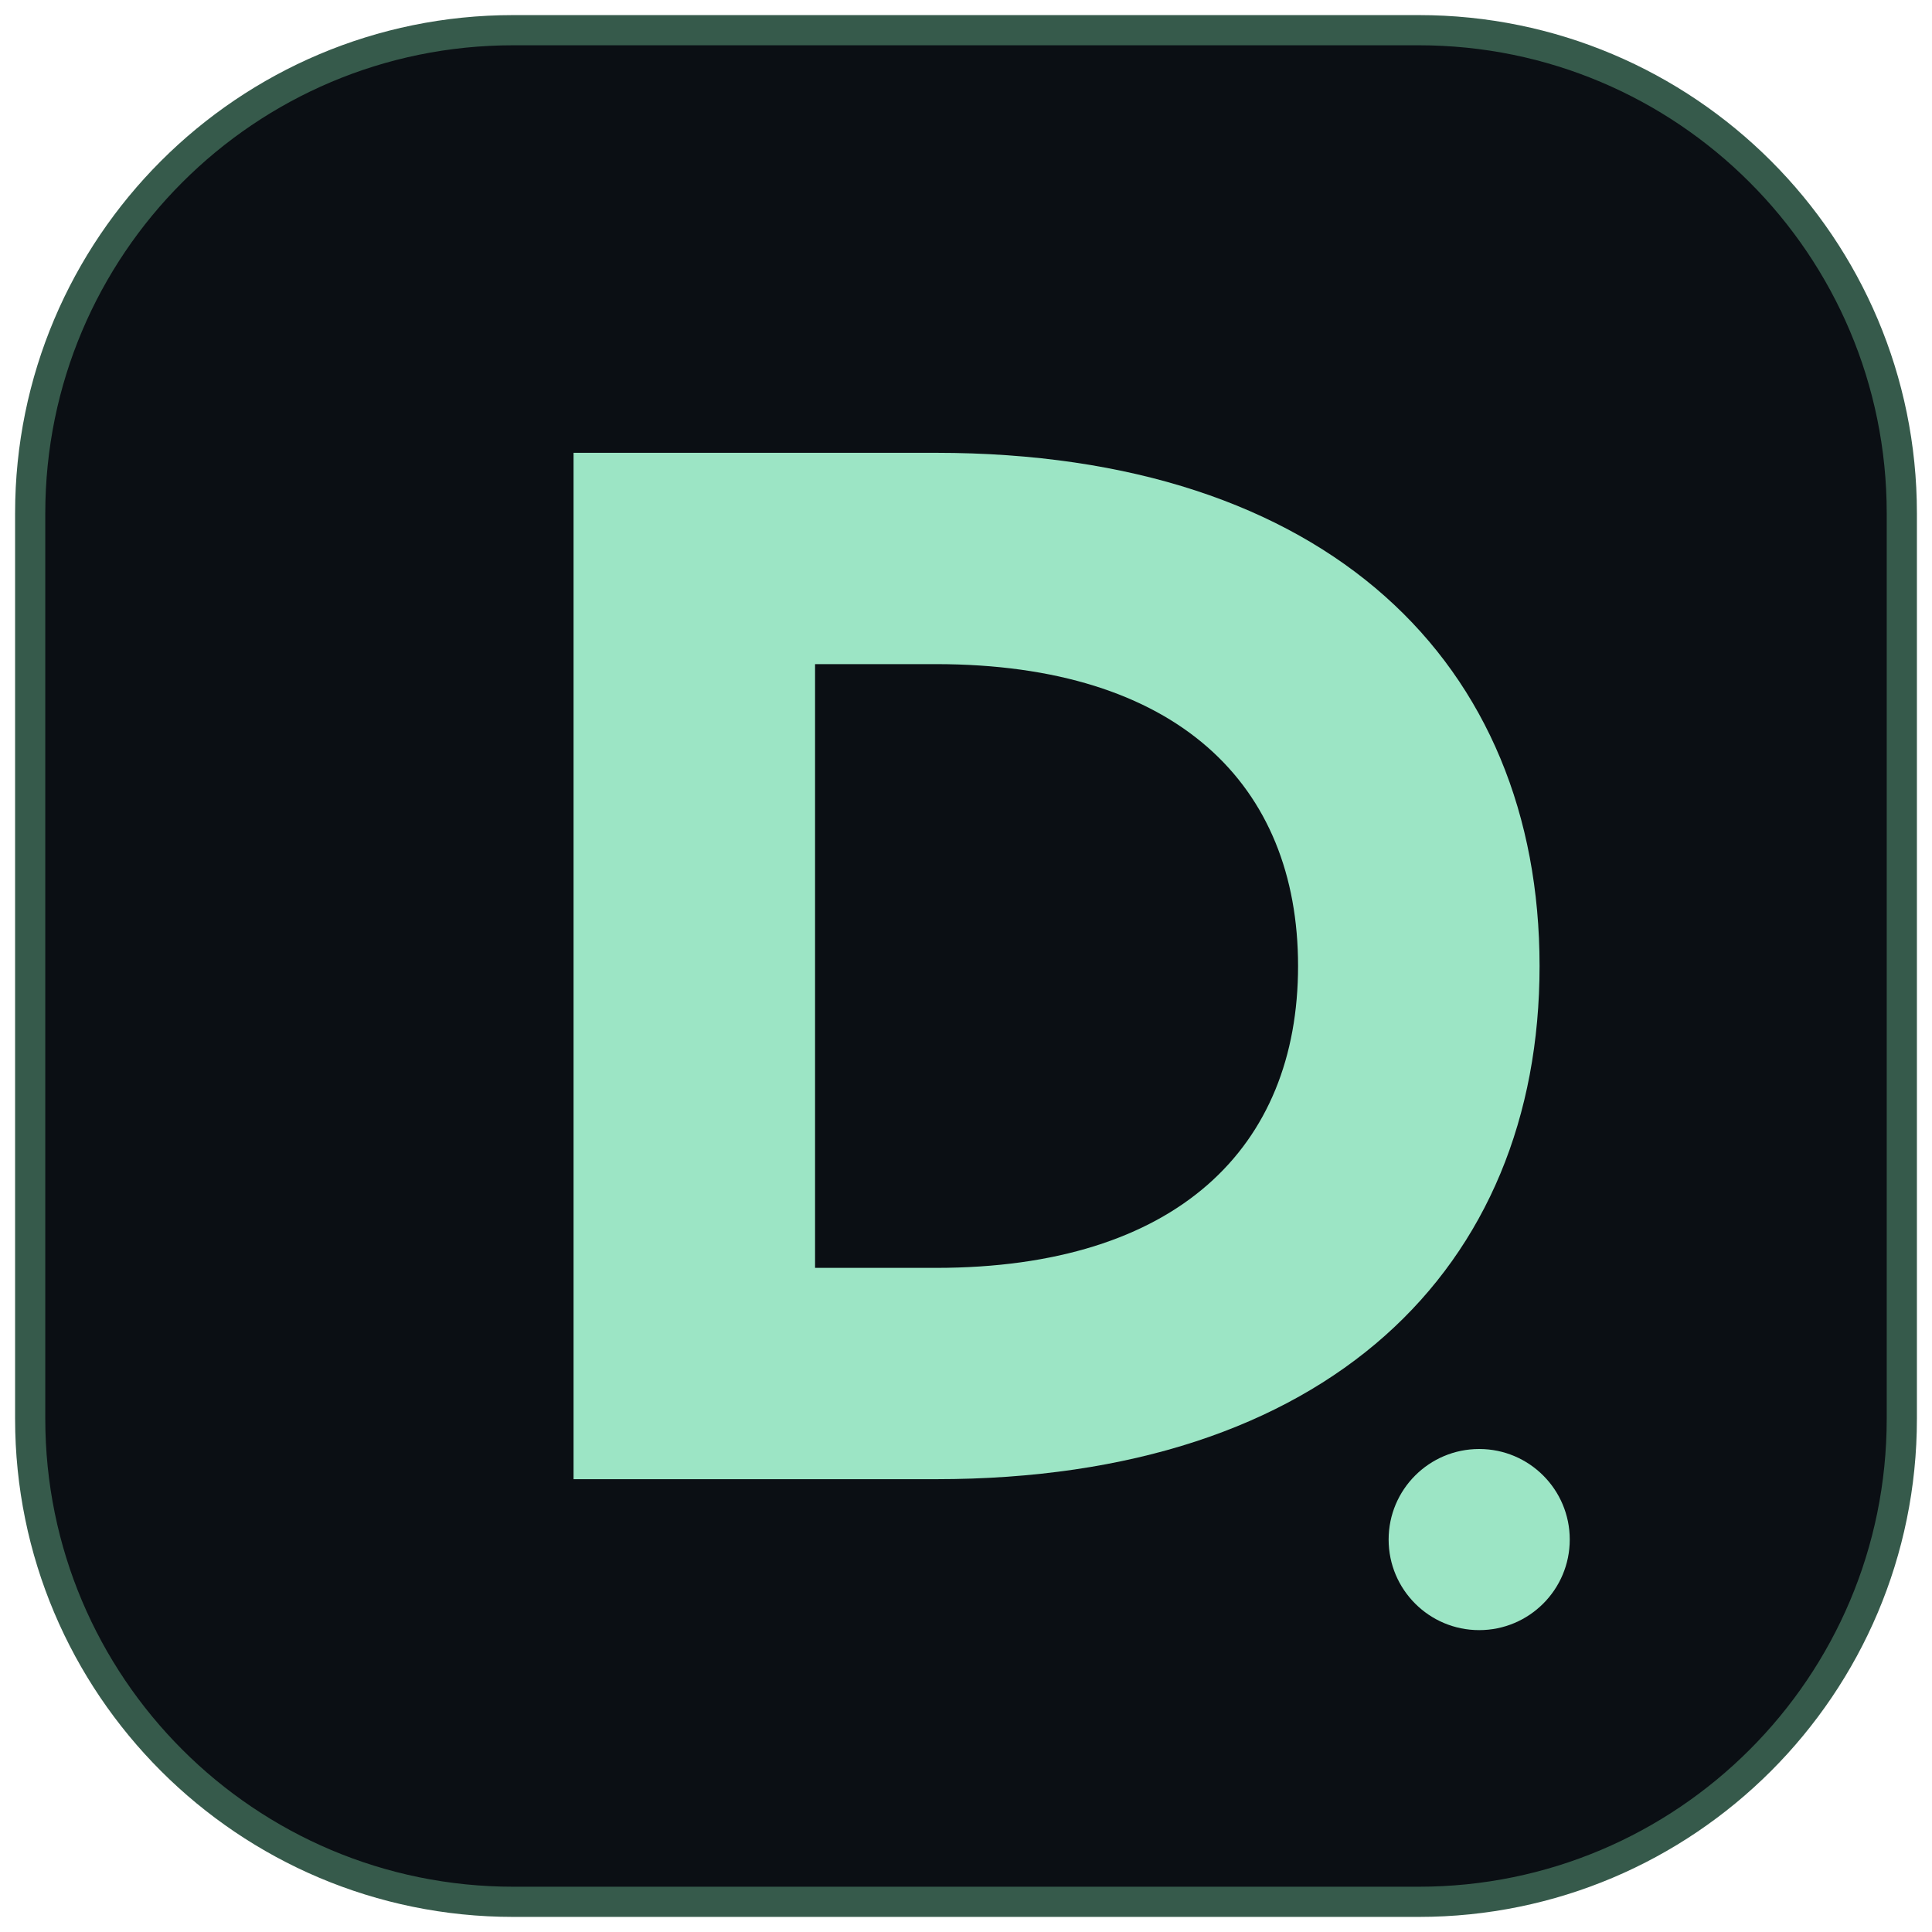
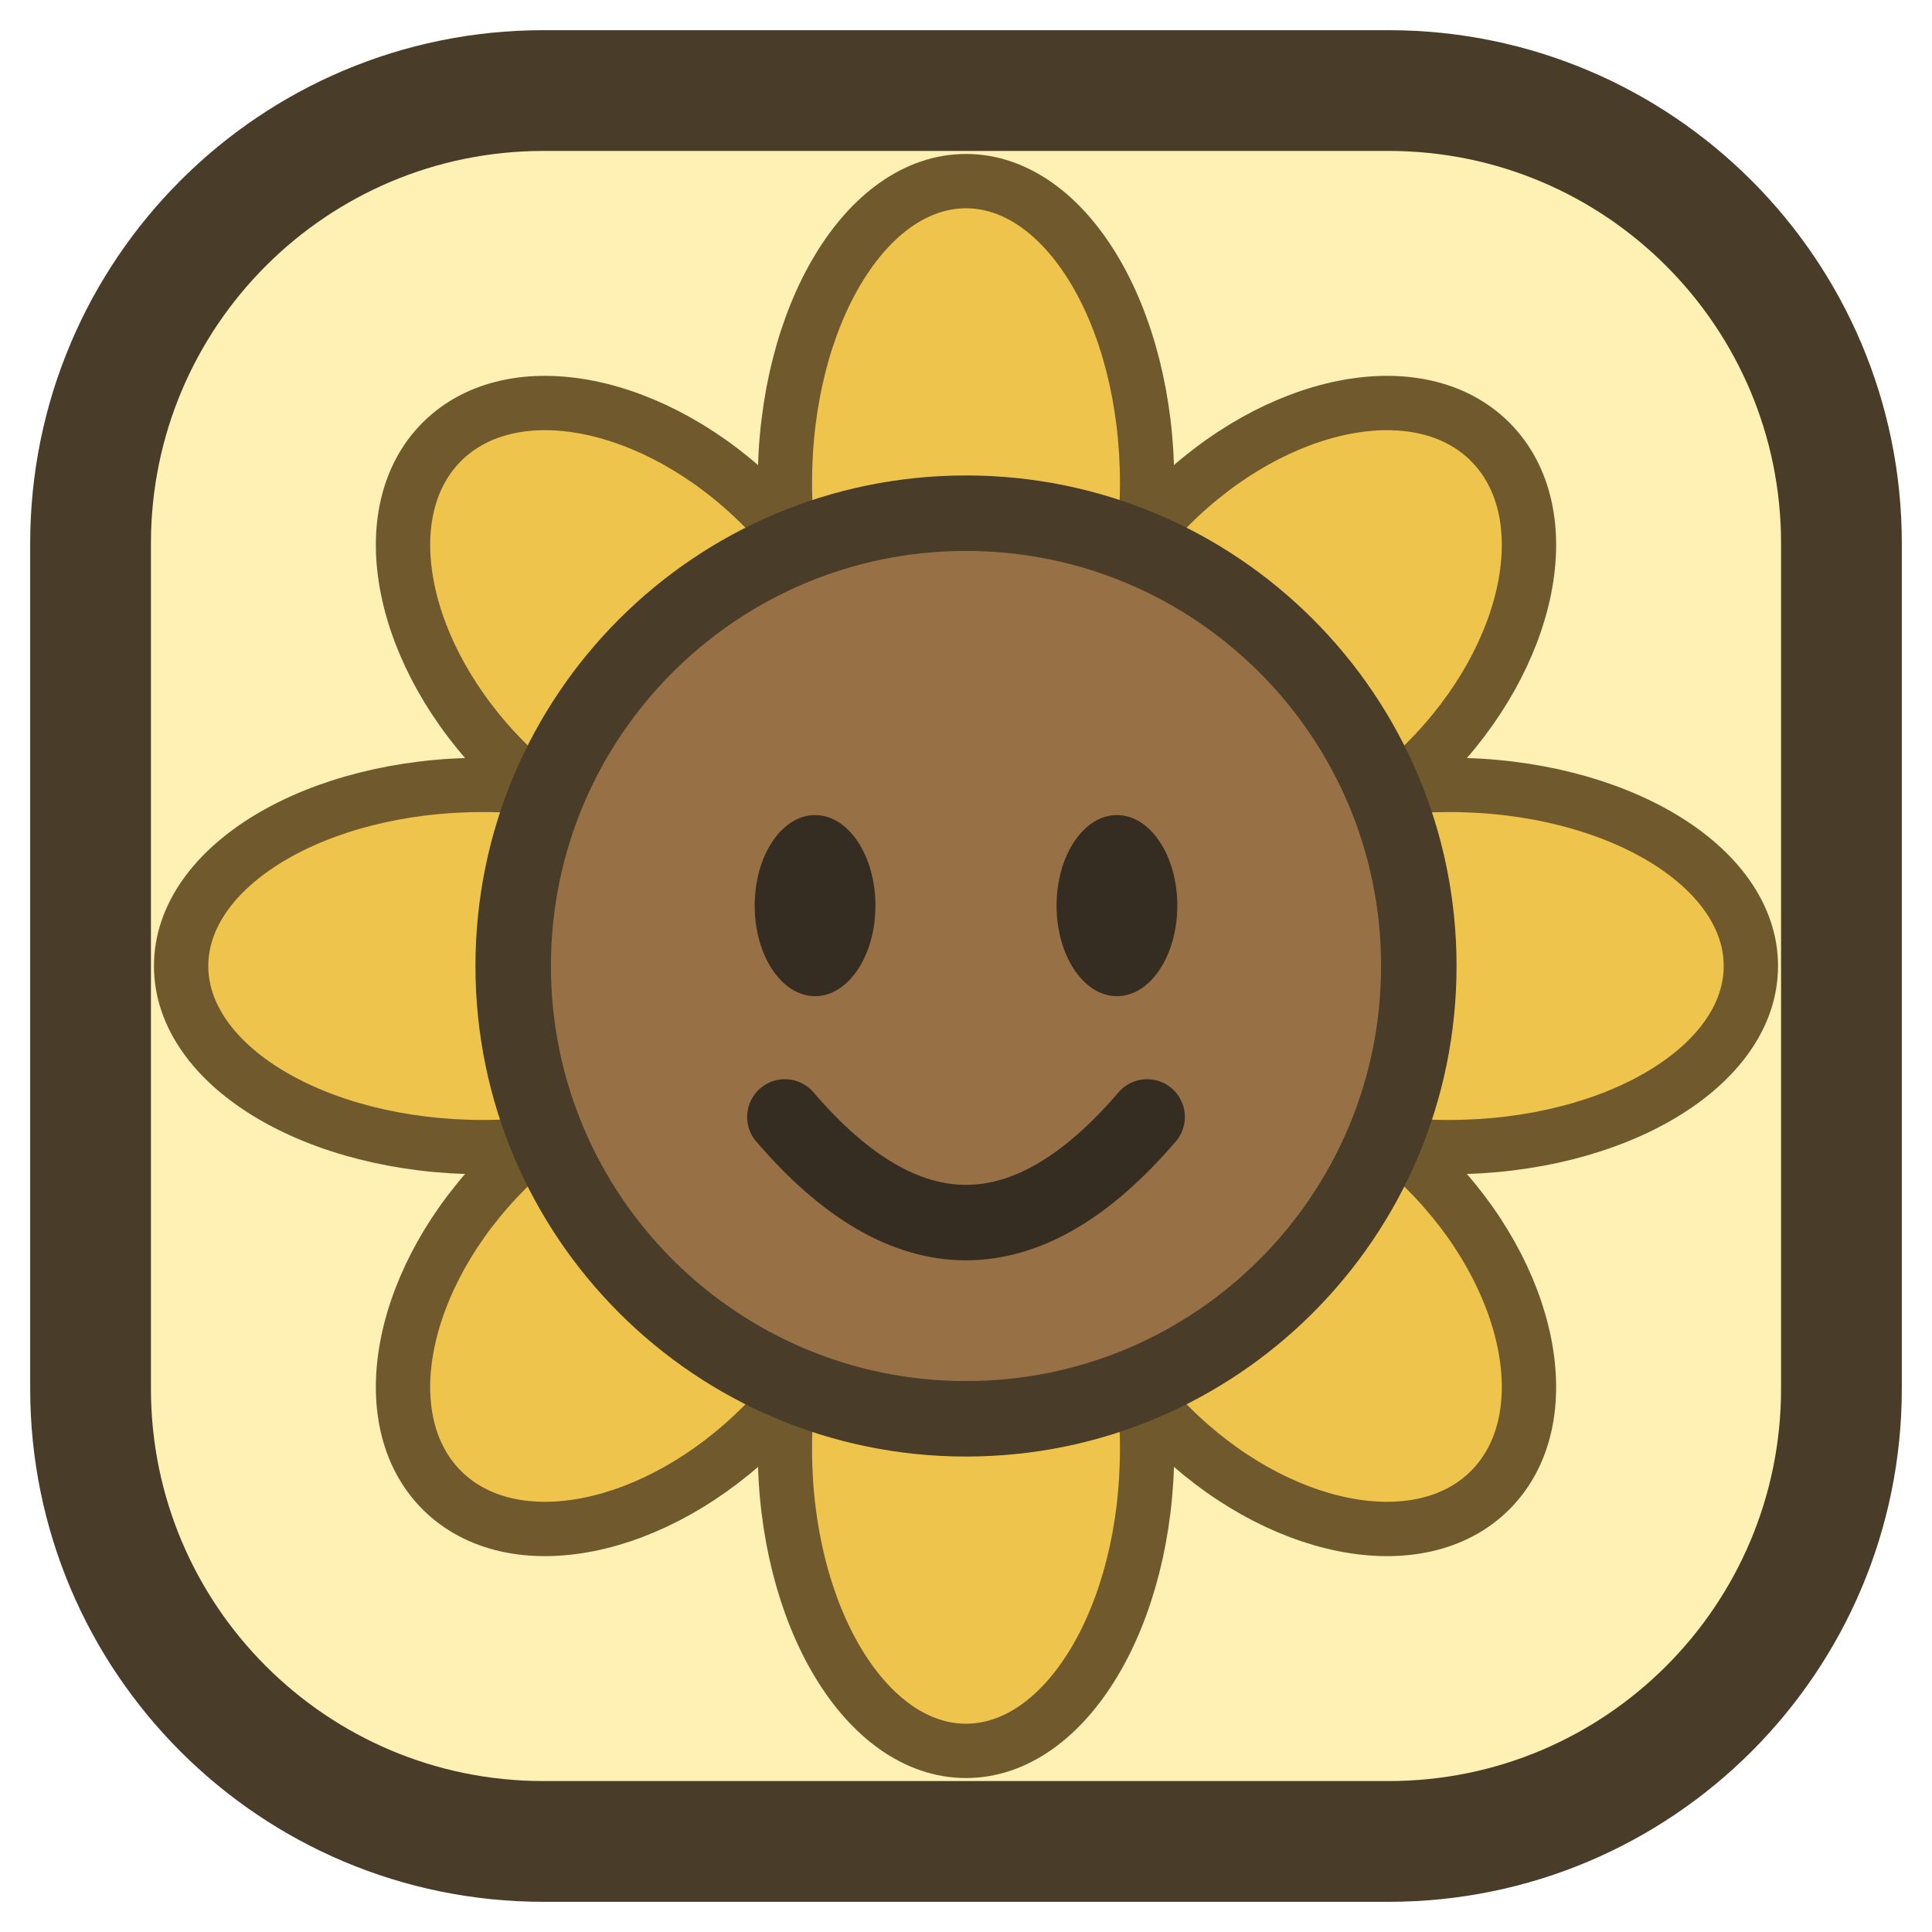
<svg xmlns="http://www.w3.org/2000/svg" viewBox="0 0 64 64">
-   <rect x="1" y="1" width="62" height="62" rx="16" fill="#0b0f14" stroke="#365a4b" />
-   <path d="M19 15h12c13 0 20 7 20 17s-7 17-20 17H19V15zm8 7v20h4c8 0 12-4 12-10s-4-10-12-10h-4z" fill="#9ce5c5" />
-   <circle cx="49" cy="51" r="3" fill="#9ce5c5" />
+   <rect x="3" y="3" width="58" height="58" rx="15" fill="#fff1b4" stroke="#493c29" stroke-width="4" />
+   <g fill="#efc44d" stroke="#705a2d" stroke-width="1.8">
+     <ellipse cx="32" cy="16" rx="6" ry="10" />
+     <ellipse cx="32" cy="48" rx="6" ry="10" />
+     <ellipse cx="16" cy="32" rx="10" ry="6" />
+     <ellipse cx="48" cy="32" rx="10" ry="6" />
+     <ellipse cx="21" cy="21" rx="6" ry="9" transform="rotate(-45 21 21)" />
+     <ellipse cx="43" cy="21" rx="6" ry="9" transform="rotate(45 43 21)" />
+     <ellipse cx="21" cy="43" rx="6" ry="9" transform="rotate(45 21 43)" />
+     <ellipse cx="43" cy="43" rx="6" ry="9" transform="rotate(-45 43 43)" />
+   </g>
+   <circle cx="32" cy="32" r="15" fill="#987046" stroke="#493c29" stroke-width="2.5" />
+   <ellipse cx="27" cy="30" rx="2" ry="3" fill="#352c22" />
+   <ellipse cx="37" cy="30" rx="2" ry="3" fill="#352c22" />
+   <path d="M26 37q6 7 12 0" fill="none" stroke="#352c22" stroke-width="2.5" stroke-linecap="round" />
</svg>
